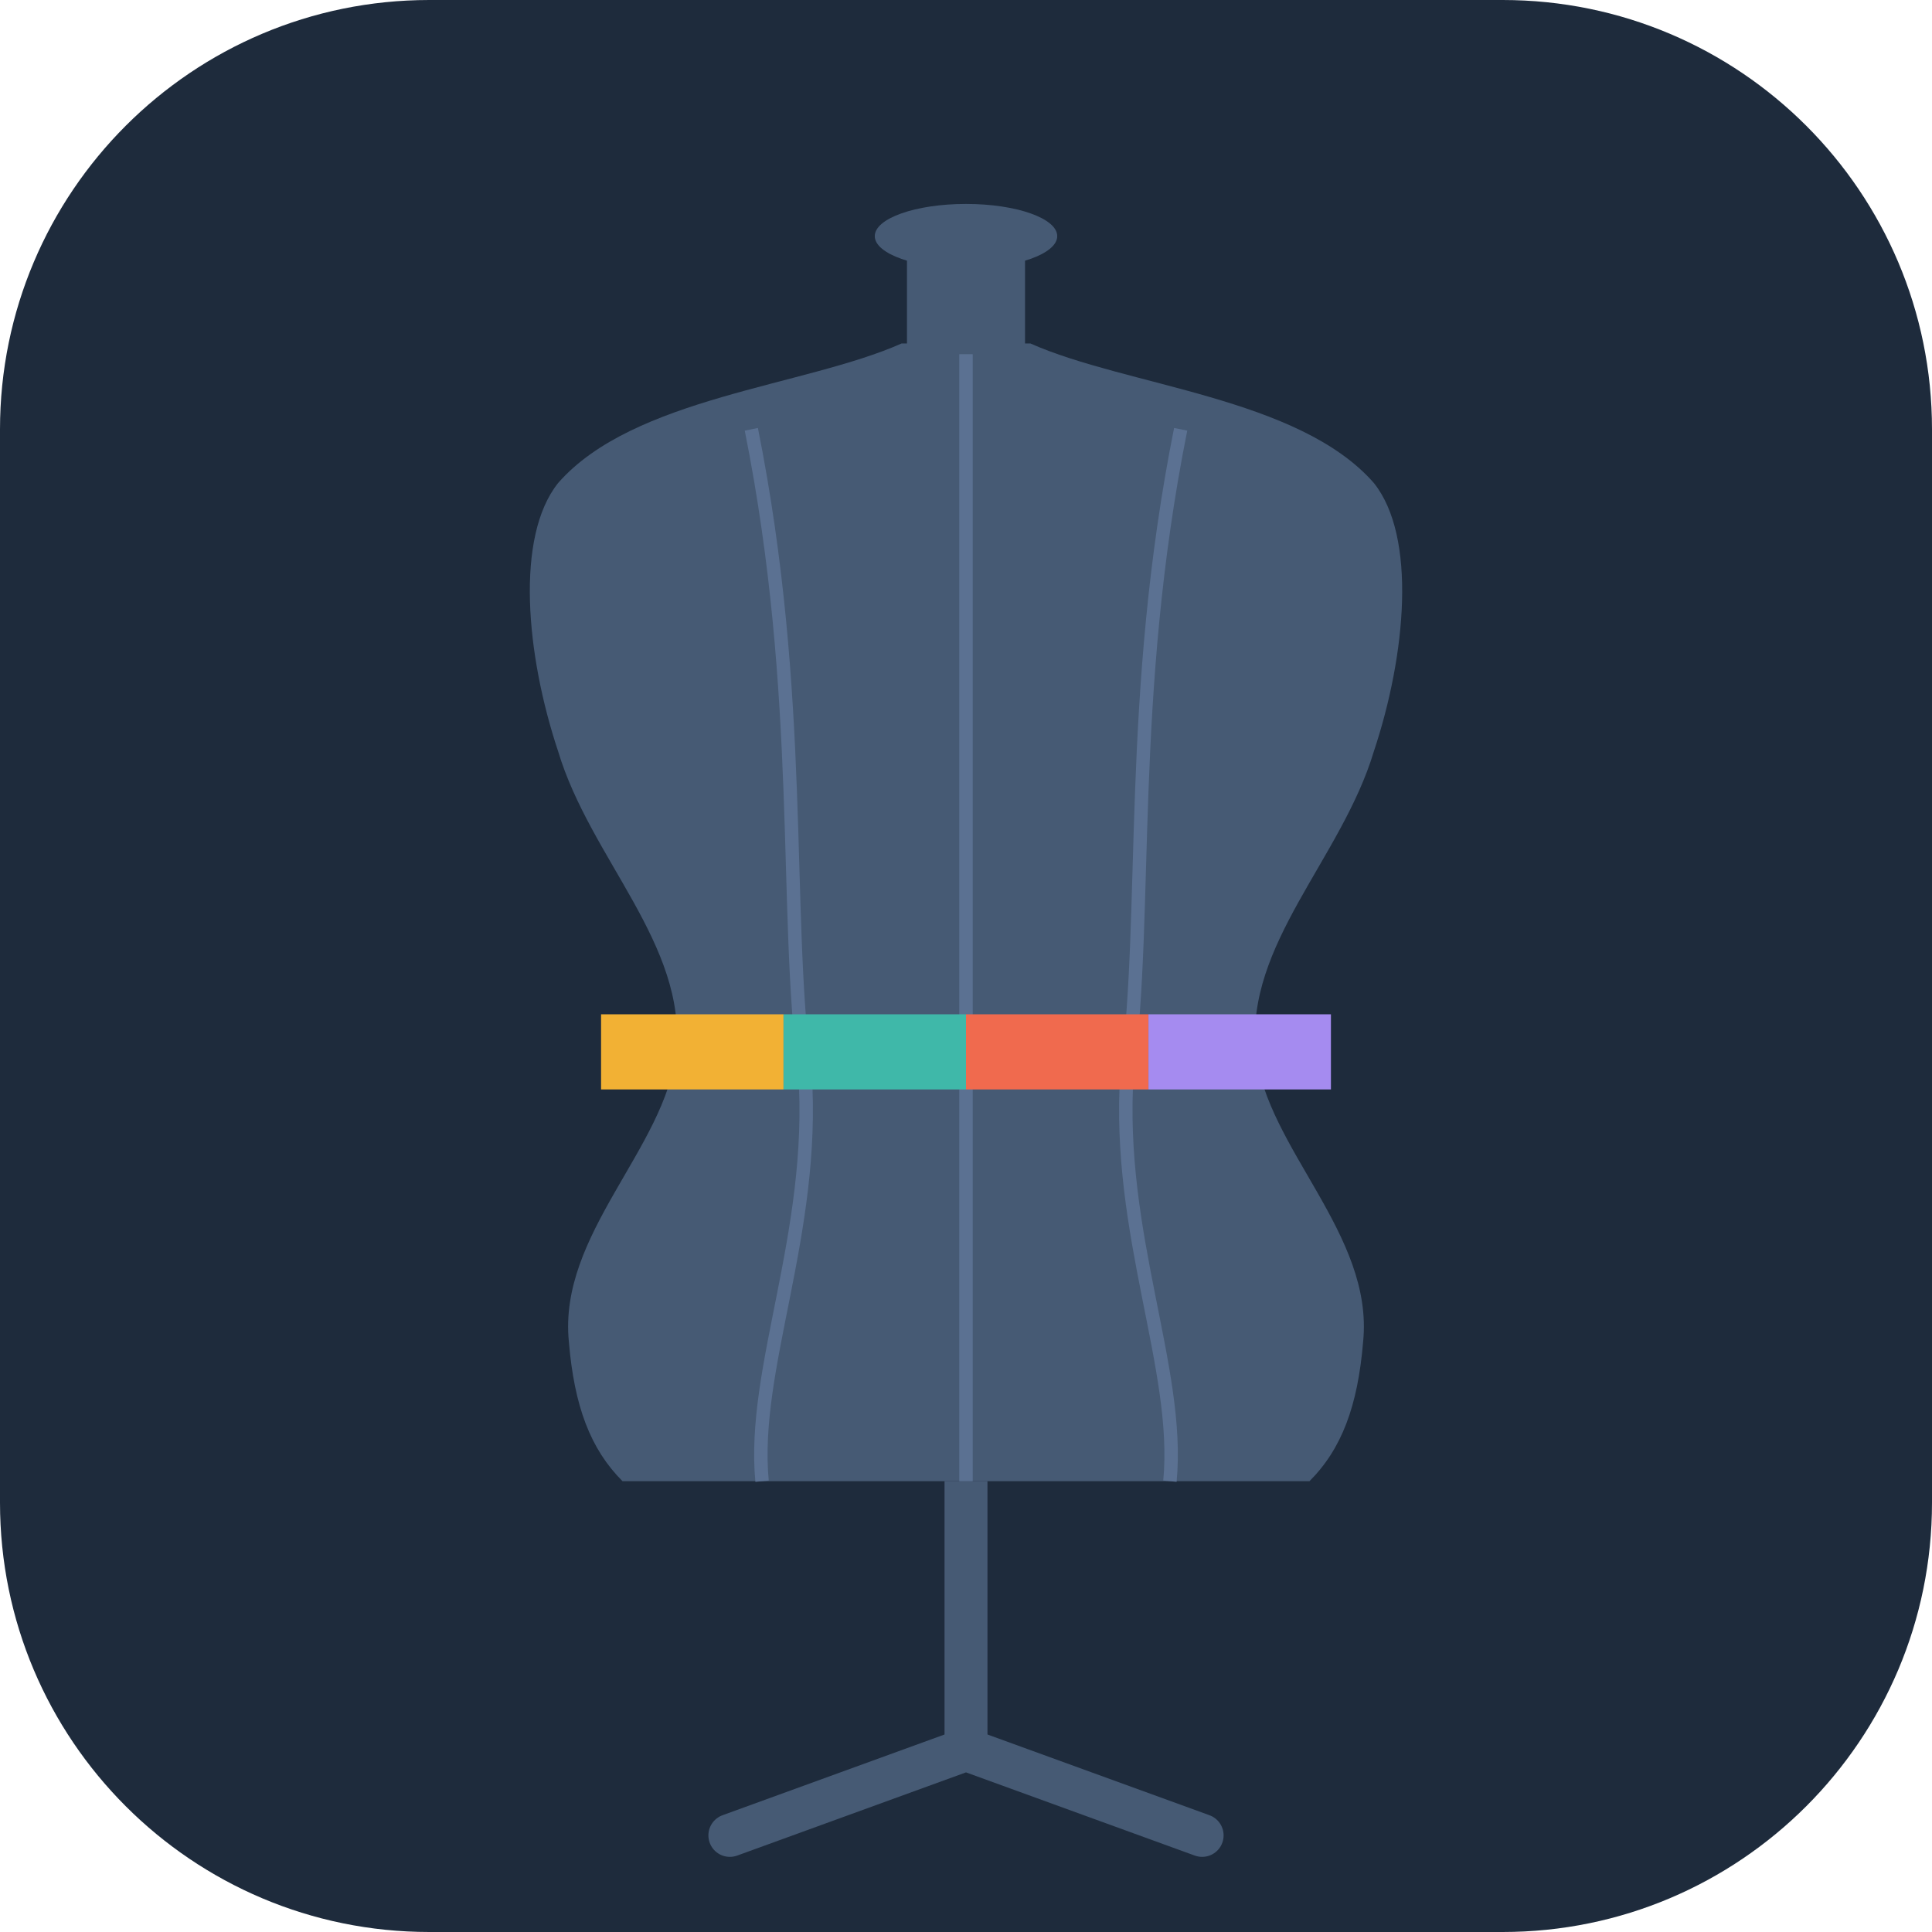
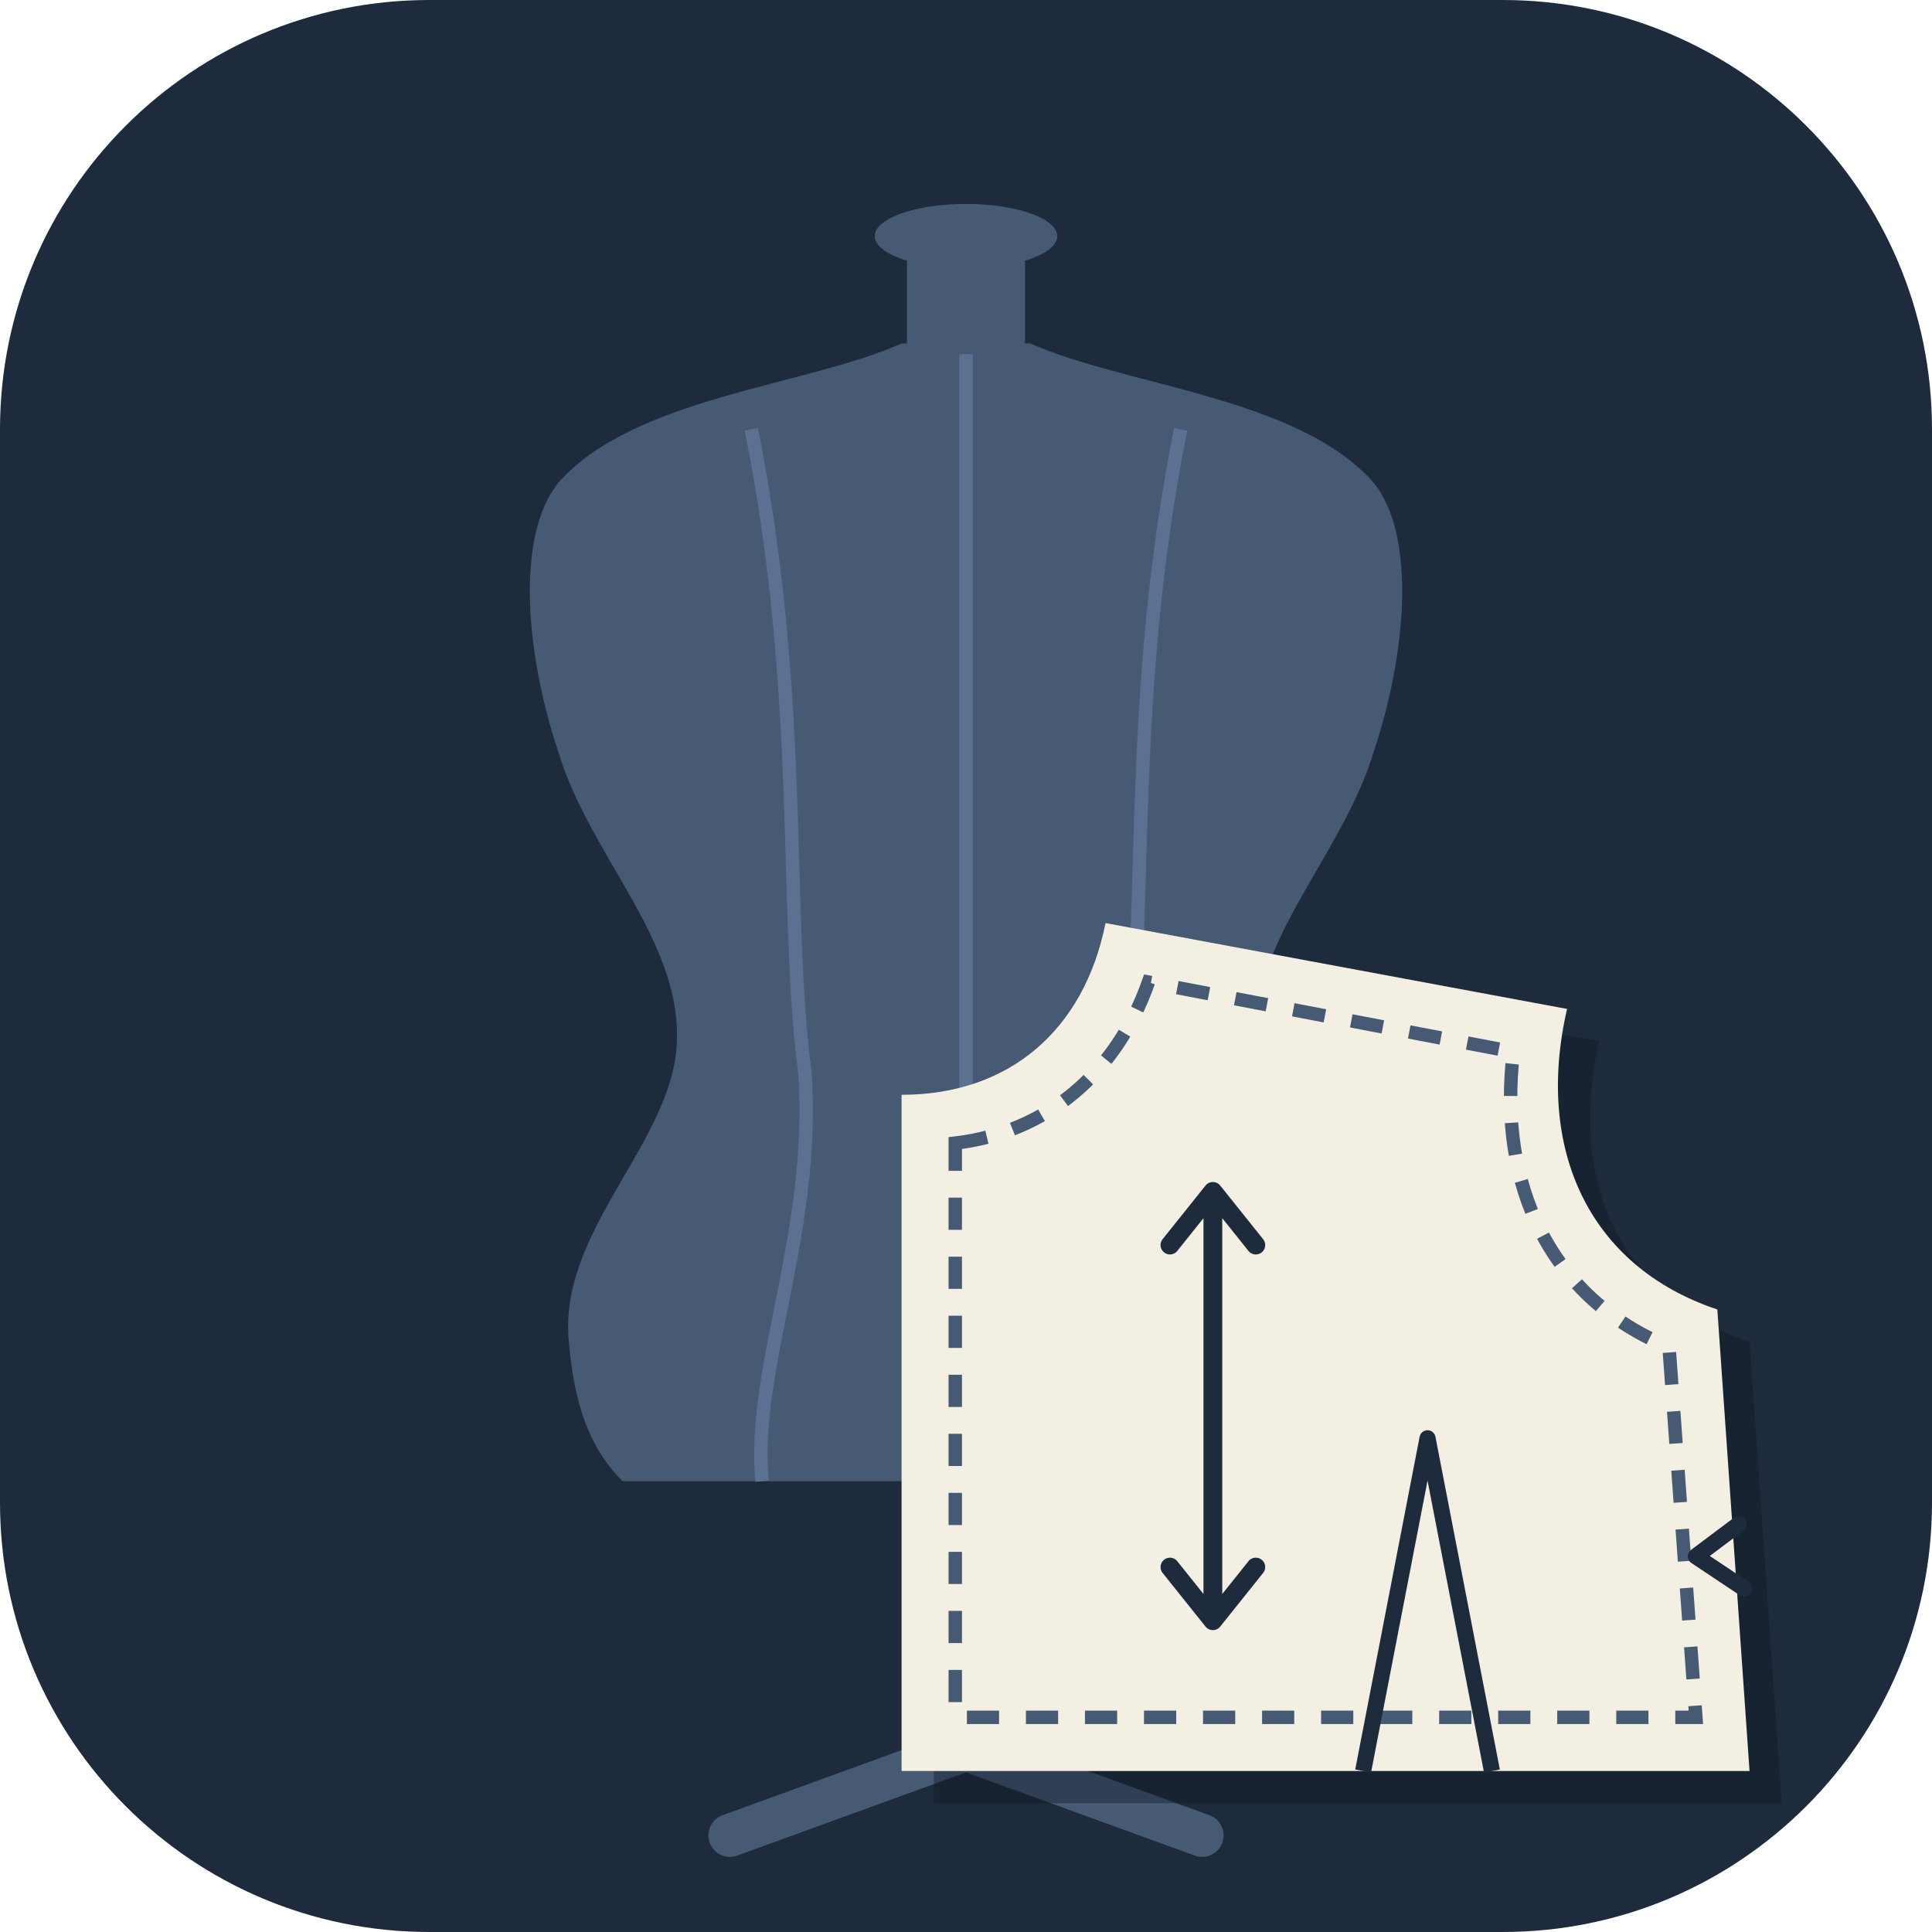
<svg xmlns="http://www.w3.org/2000/svg" width="360" height="360" viewBox="0 0 360 360" role="img" aria-label="OpenSloper icon">
  <rect width="360" height="360" rx="80" fill="#1E2B3C" />
  <g fill="#465A74">
    <ellipse cx="180" cy="44" rx="17" ry="6" />
    <rect x="169" y="46" width="22" height="22" />
    <path d="M168 64 C150 72 118 74 104 90 C96 100 98 122 104 140 C110 160 128 176 126 196 C124 214 104 230 106 250 C107 262 110 270 116 276 L244 276 C250 270 253 262 254 250 C256 230 236 214 234 196 C232 176 250 160 256 140 C262 122 264 100 256 90 C242 74 210 72 192 64 Z" />
    <rect x="176" y="276" width="8" height="52" />
  </g>
  <path d="M136 342 L180 326 L224 342" fill="none" stroke="#465A74" stroke-width="8" stroke-linecap="round" stroke-linejoin="round" />
  <g fill="none" stroke="#5B7192" stroke-width="2.5">
    <path d="M180 66 V276" />
    <path d="M140 80 C150 130 146 170 150 200 C152 230 140 255 142 276" />
    <path d="M220 80 C210 130 214 170 210 200 C208 230 220 255 218 276" />
  </g>
-   <rect x="112" y="189" width="34" height="14" fill="#F2B134" />
-   <rect x="146" y="189" width="34" height="14" fill="#3FB8A9" />
-   <rect x="180" y="189" width="34" height="14" fill="#F06A4E" />
-   <rect x="214" y="189" width="34" height="14" fill="#A58BF0" />
+   <path d="M174 210 C194 210 208 198 212 178 L298 194 C292 220 302 242 326 250 L332 336 L174 336 Z" fill="#0F1722" opacity="0.4" />
+   <path d="M168 204 C188 204 202 192 206 172 L292 188 C286 214 296 236 320 244 L326 330 L168 330 Z" fill="#F4EFE3" />
+   <path d="M178 213 C195 211 208 200 214 183 L282 196 C279 221 289 242 311 251 L316 320 L178 320 Z" fill="none" stroke="#465A74" stroke-width="2.5" stroke-dasharray="6 5" />
+   <path d="M226 222 V302 M218 232 L226 222 L234 232 M218 292 L226 302 L234 292" fill="none" stroke="#1E2B3C" stroke-width="3.5" stroke-linecap="round" stroke-linejoin="round" />
+   <path d="M254 330 L266 268 L278 330" fill="none" stroke="#1E2B3C" stroke-width="3" stroke-linejoin="round" />
+   <path d="M324 284 L316 290 L325 296" fill="none" stroke="#1E2B3C" stroke-width="3" stroke-linecap="round" stroke-linejoin="round" />
</svg>
